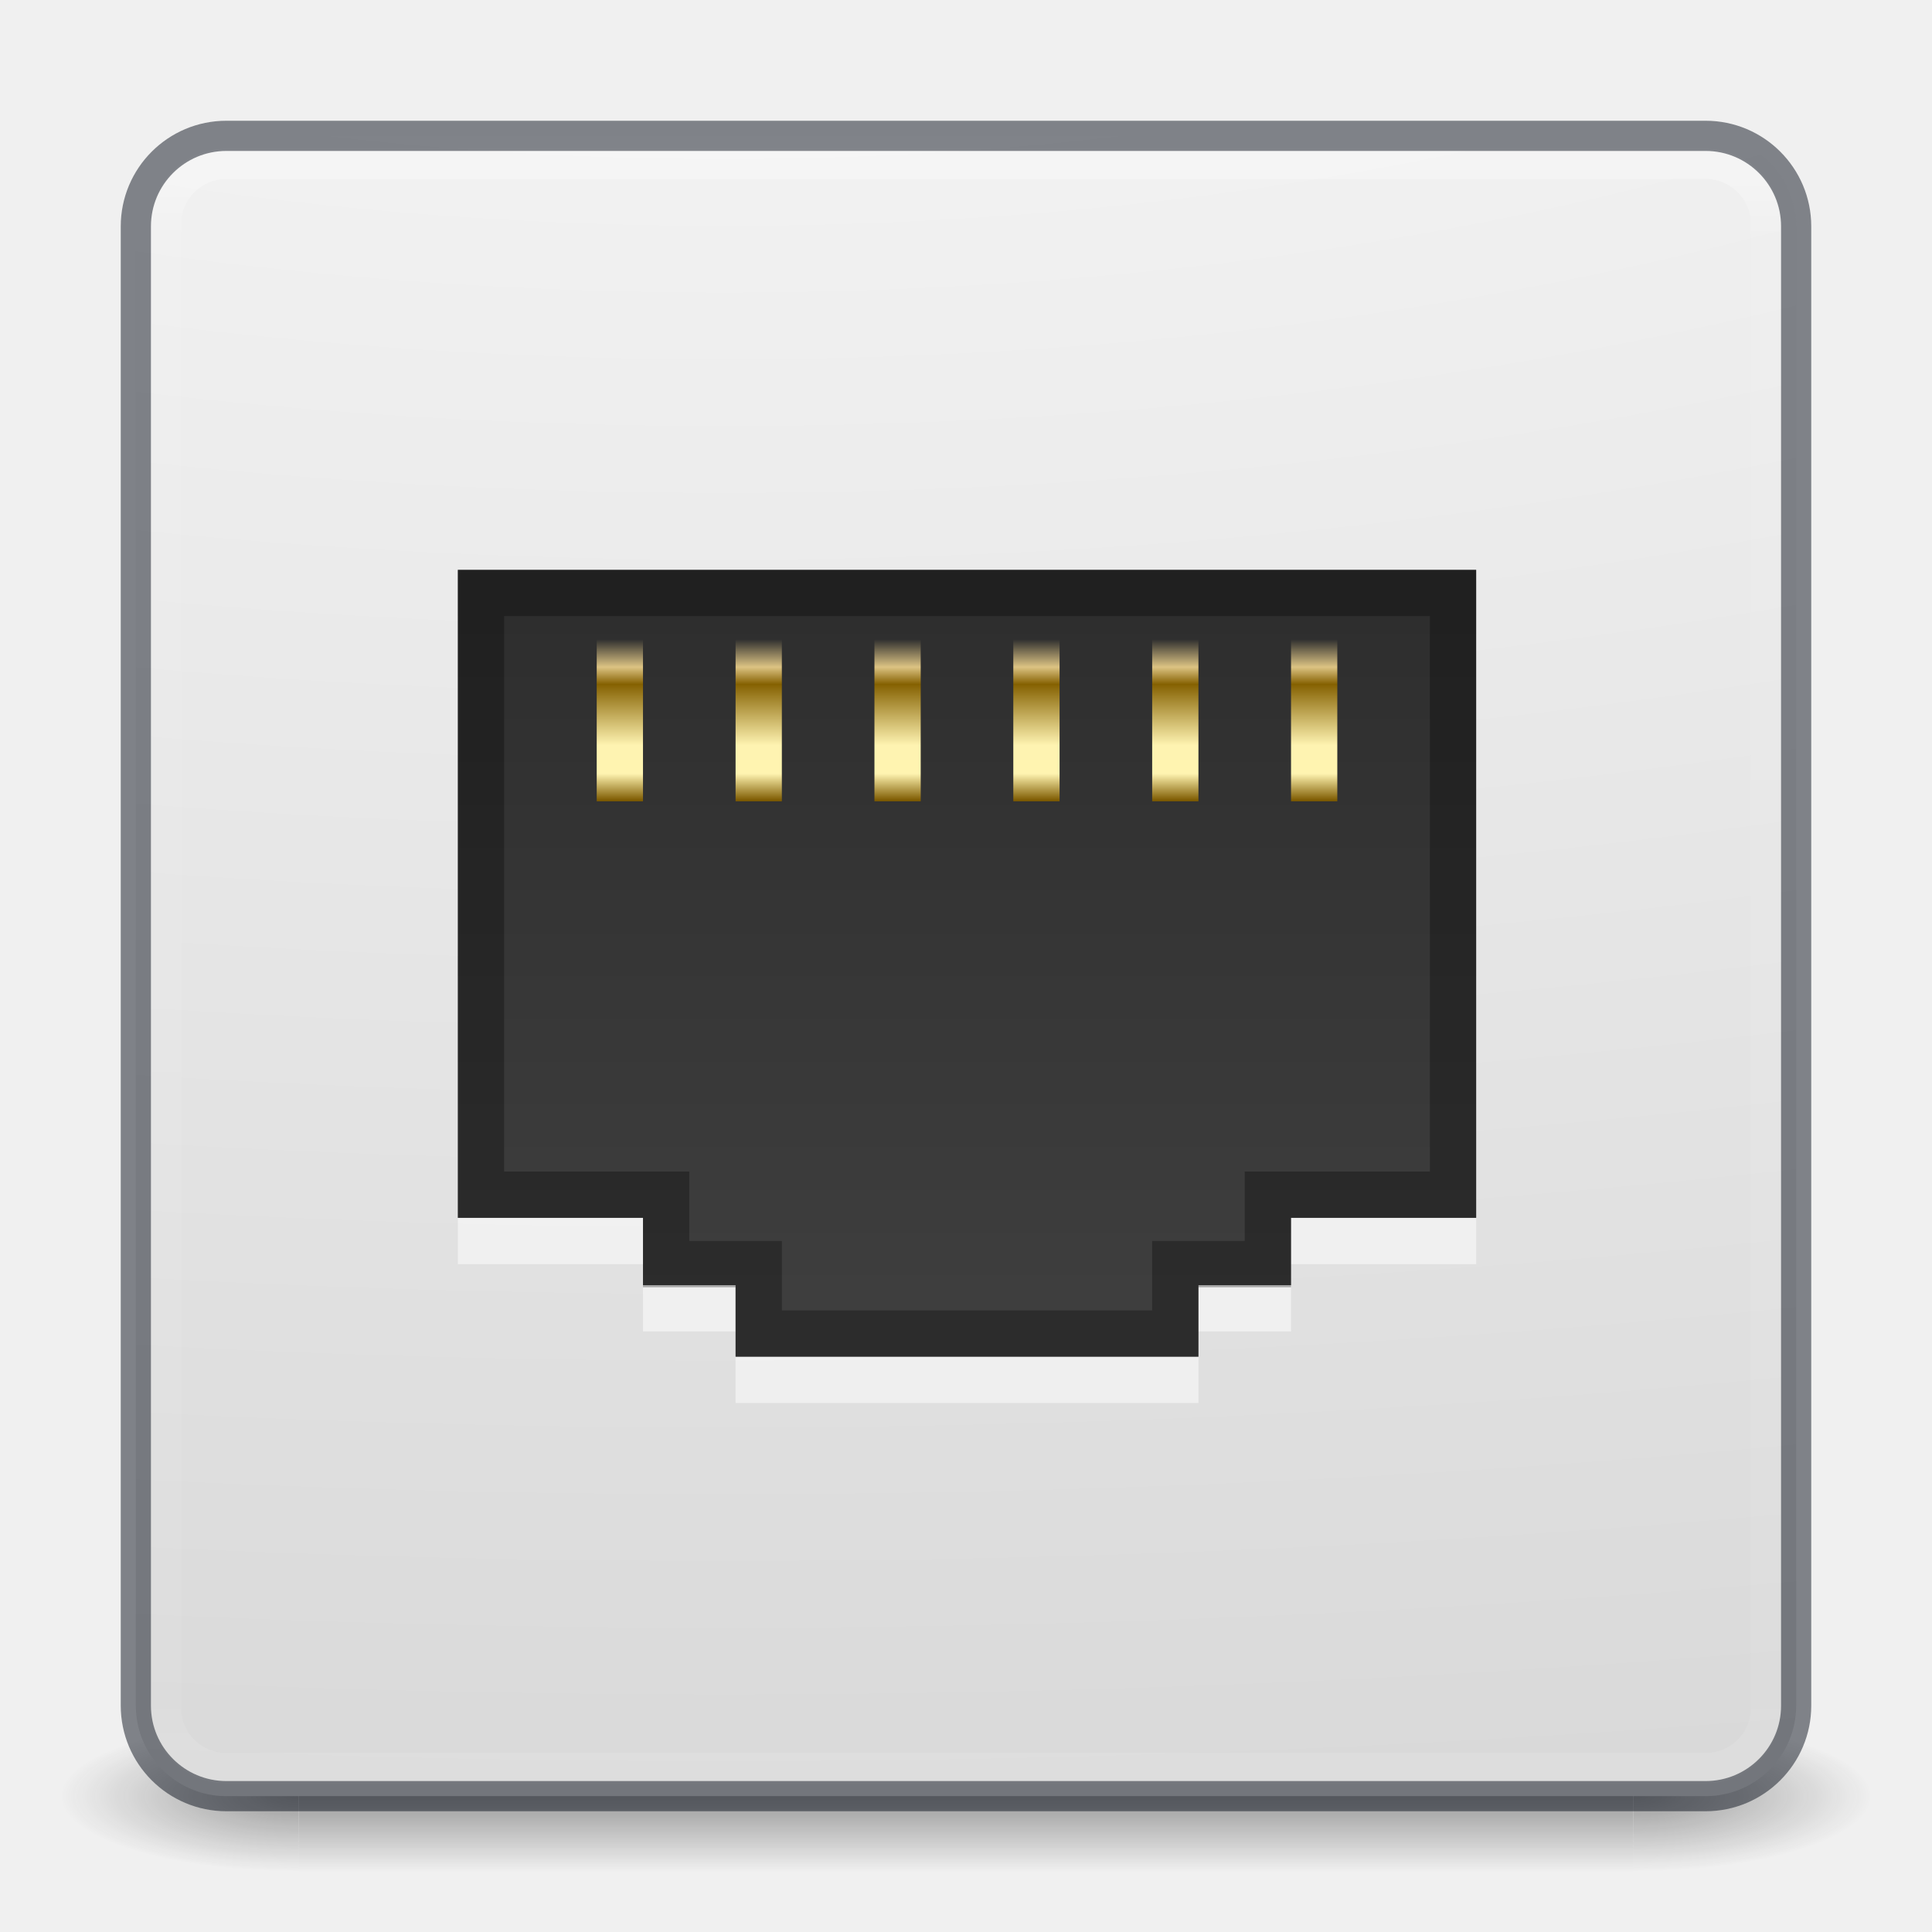
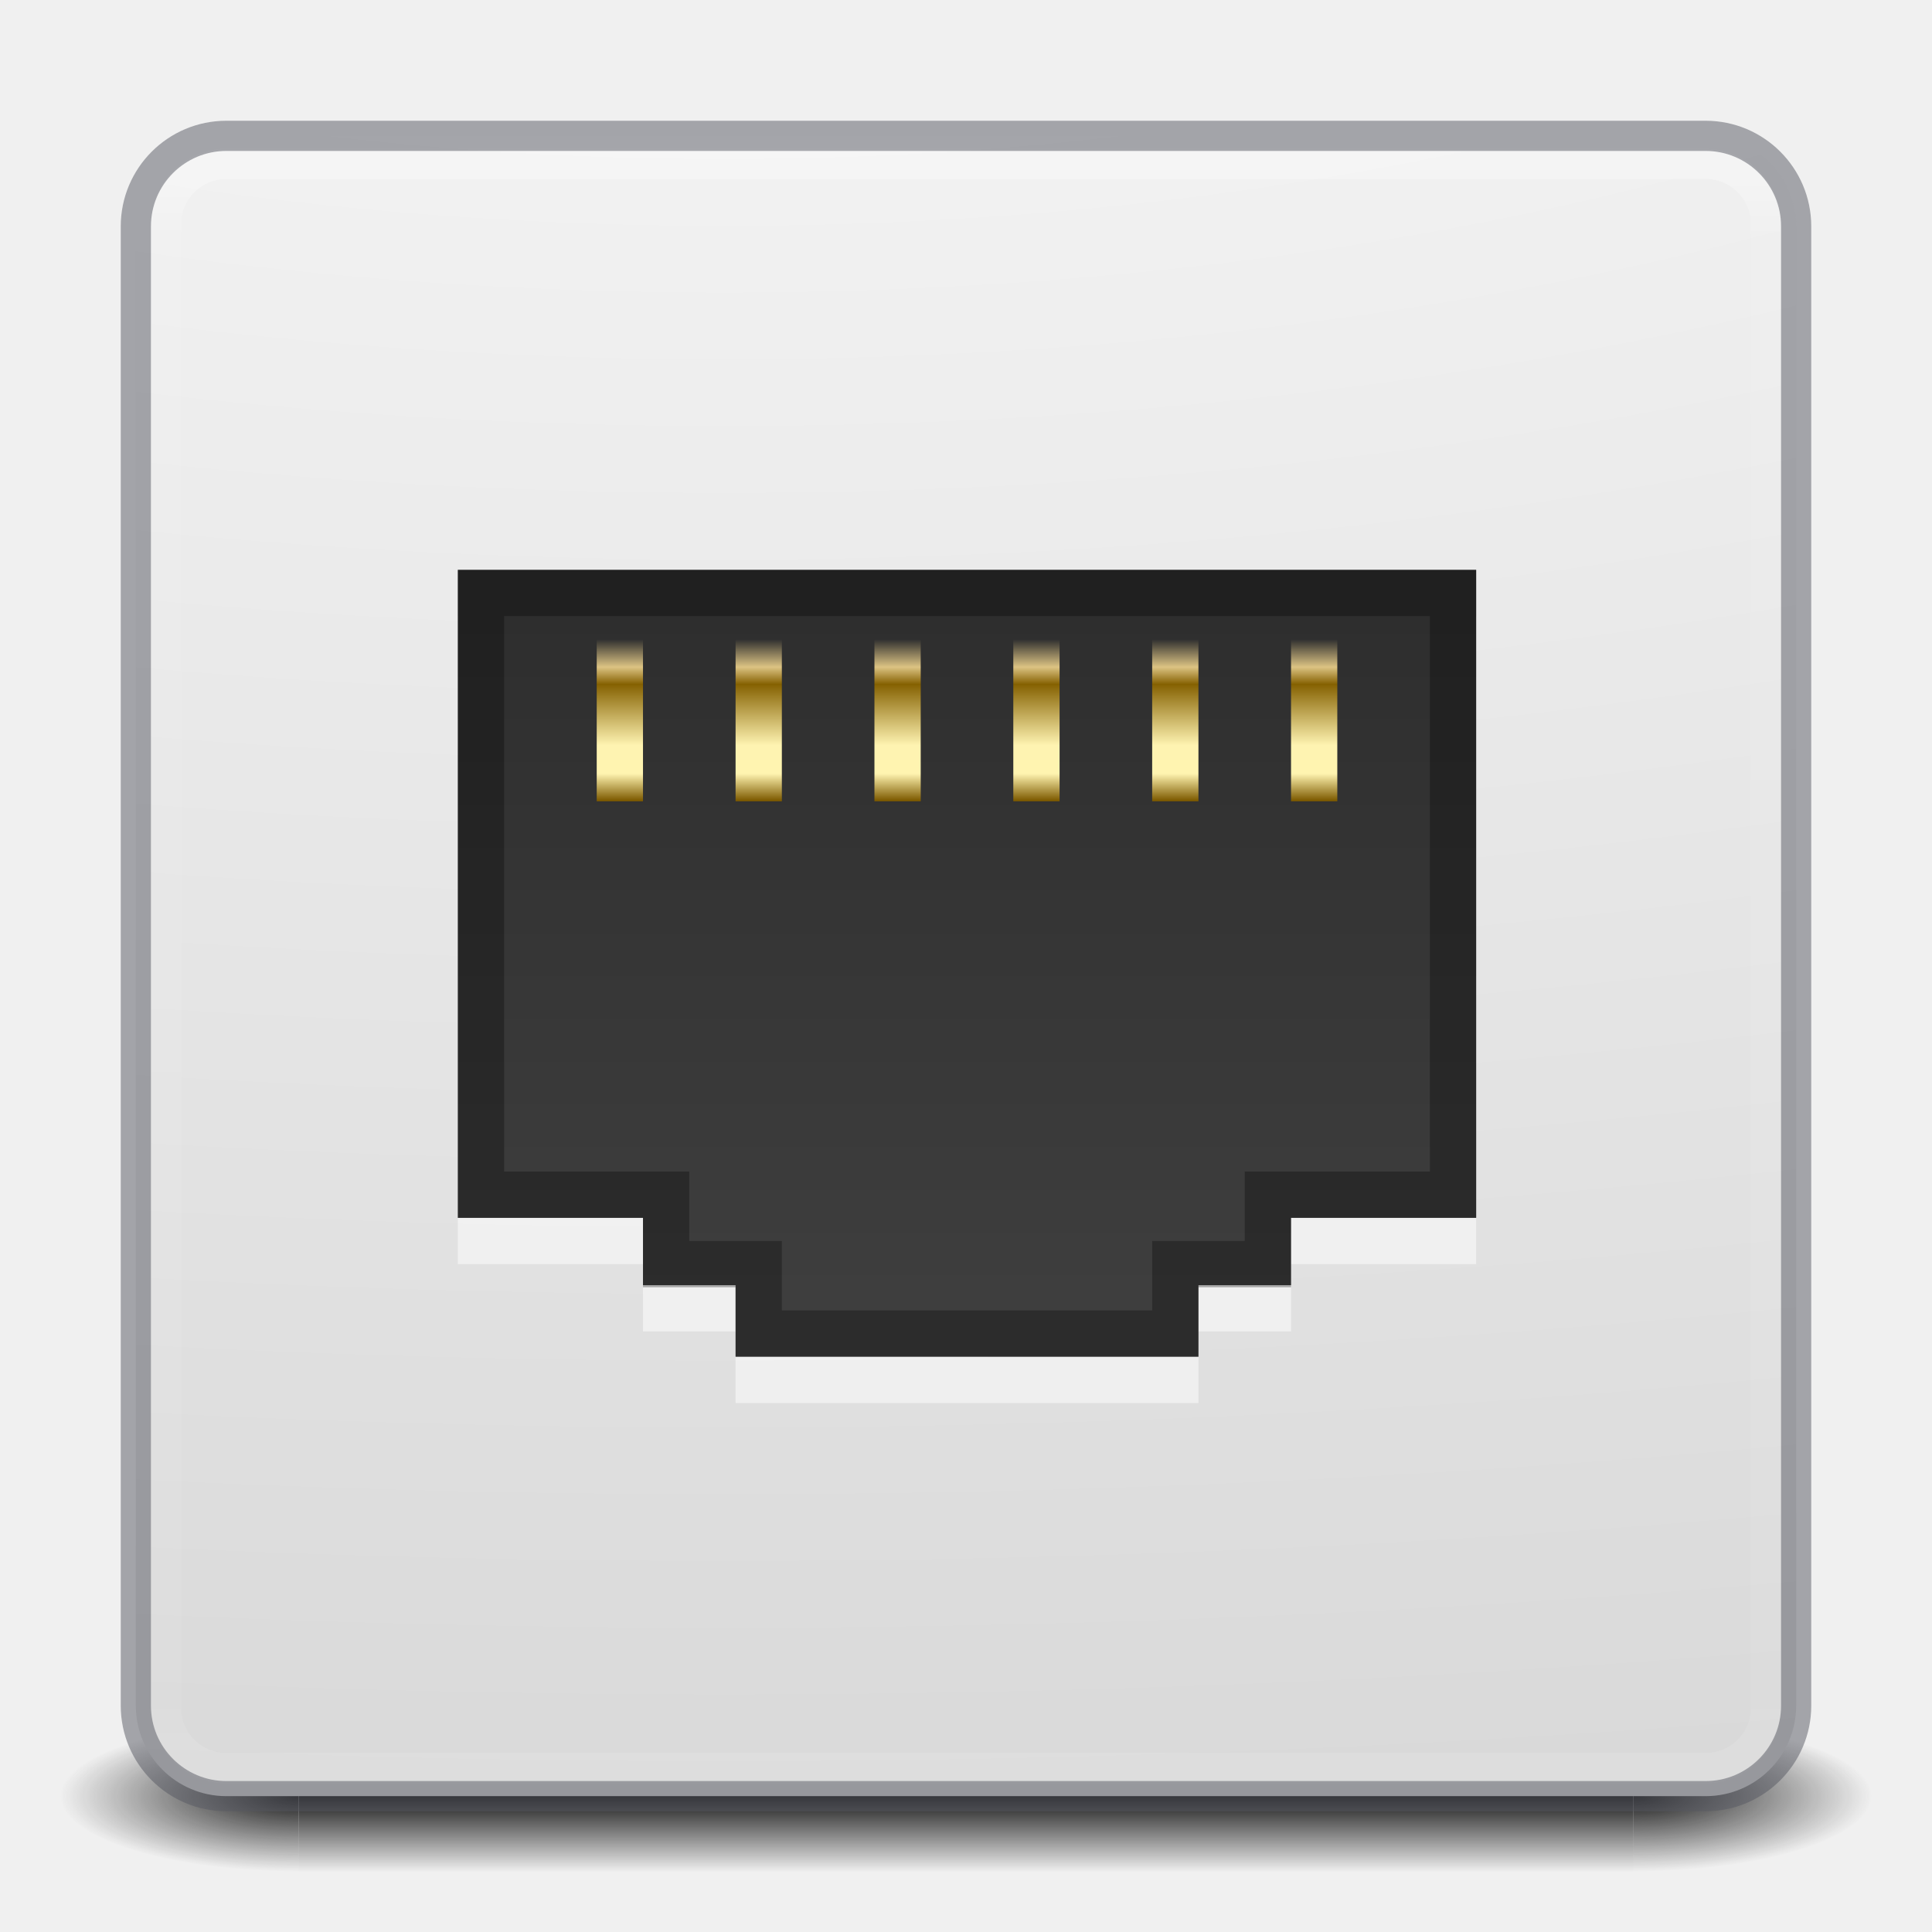
<svg xmlns="http://www.w3.org/2000/svg" xmlns:xlink="http://www.w3.org/1999/xlink" version="1.1" id="svg4332" height="64px" width="64px">
  <defs id="defs4334">
    <linearGradient x1="38.856" y1="26.32" x2="38.856" y2="32.522" id="linearGradient4225-5" xlink:href="#linearGradient4213-9" gradientUnits="userSpaceOnUse" gradientTransform="matrix(0.9921597,0,0,-0.9932415,0.2541701,63.79403)" />
    <linearGradient id="linearGradient4213-9">
      <stop id="stop4215-4" style="stop-color:#000000;stop-opacity:1" offset="0" />
      <stop id="stop4217-1" style="stop-color:#000000;stop-opacity:0" offset="1" />
    </linearGradient>
    <linearGradient y2="42.092" x2="24" y1="5.909" x1="24" gradientTransform="matrix(1.432432,0,0,1.436283,-2.378375,-2.470783)" gradientUnits="userSpaceOnUse" id="linearGradient3904" xlink:href="#linearGradient4270" />
    <linearGradient id="linearGradient4270">
      <stop id="stop4272" style="stop-color:#ffffff;stop-opacity:1" offset="0" />
      <stop id="stop4274" style="stop-color:#ffffff;stop-opacity:0.235" offset="0.035" />
      <stop id="stop4276" style="stop-color:#ffffff;stop-opacity:0.157" offset="0.962" />
      <stop id="stop4278" style="stop-color:#ffffff;stop-opacity:0.392" offset="1" />
    </linearGradient>
    <radialGradient r="12.672" fy="10.515" fx="7.454" cy="10.515" cx="7.454" gradientTransform="matrix(-1.2967431e-7,6.628853,-16.44353,-3.2167007e-7,196.9021,-62.92339)" gradientUnits="userSpaceOnUse" id="radialGradient4147" xlink:href="#linearGradient909" />
    <linearGradient id="linearGradient2867-449-88-871-390-598-476-591-434-148-57-177-8-3-3-6-4-8-8-8-5">
      <stop id="stop3750-1-0-7-6-6-1-3-9-3" style="stop-color:#95a3ab;stop-opacity:1" offset="0" />
      <stop id="stop3752-3-7-4-0-32-8-923-0-7" style="stop-color:#667885;stop-opacity:1" offset="0.262" />
      <stop id="stop3754-1-8-5-2-7-6-7-1-9" style="stop-color:#485a6c;stop-opacity:1" offset="0.705" />
      <stop id="stop3756-1-6-2-6-6-1-96-6-0" style="stop-color:#273445;stop-opacity:1" offset="1" />
    </linearGradient>
-     <radialGradient gradientTransform="matrix(2.003784,0,0,1.4,27.98813,-17.4)" gradientUnits="userSpaceOnUse" xlink:href="#linearGradient3688-166-749-654" id="radialGradient2873-966-168-714" fy="43.5" fx="4.993" r="2.5" cy="43.5" cx="4.993" />
+     <radialGradient gradientTransform="matrix(3.163875,0,0,1,38.29711,16)" gradientUnits="userSpaceOnUse" xlink:href="#linearGradient3688-166-749-654" id="radialGradient2873-966-168-714" fy="43.5" fx="4.993" r="2.5" cy="43.5" cx="4.993" />
    <linearGradient id="linearGradient3688-166-749-654">
      <stop offset="0" style="stop-color:#181818;stop-opacity:1" id="stop3088" />
      <stop offset="1" style="stop-color:#181818;stop-opacity:0" id="stop3090" />
    </linearGradient>
-     <radialGradient gradientTransform="matrix(2.003784,0,0,1.4,-20.01187,-104.4)" gradientUnits="userSpaceOnUse" xlink:href="#linearGradient3688-464-309-604" id="radialGradient2875-742-326-419" fy="43.5" fx="4.993" r="2.5" cy="43.5" cx="4.993" />
+     <radialGradient gradientTransform="matrix(3.163875,0,0,1,-25.703,-103)" gradientUnits="userSpaceOnUse" xlink:href="#linearGradient3688-464-309-604" id="radialGradient2875-742-326-419" fy="43.5" fx="4.993" r="2.5" cy="43.5" cx="4.993" />
    <linearGradient id="linearGradient3688-464-309-604">
      <stop offset="0" style="stop-color:#181818;stop-opacity:1" id="stop3094" />
      <stop offset="1" style="stop-color:#181818;stop-opacity:0" id="stop3096" />
    </linearGradient>
-     <linearGradient gradientUnits="userSpaceOnUse" xlink:href="#linearGradient3702-501-757-795" id="linearGradient2877-634-617-908" y2="39.999" x2="25.058" y1="47.028" x1="25.058" />
+     <linearGradient gradientUnits="userSpaceOnUse" xlink:href="#linearGradient3702-501-757-795" id="linearGradient2877-634-617-908" y2="39.999" x2="25.058" y1="47.028" x1="25.058" gradientTransform="matrix(1.57895,0,0,0.7142857,-5.894751,28.42857)" />
    <linearGradient id="linearGradient3702-501-757-795">
      <stop offset="0" style="stop-color:#181818;stop-opacity:0" id="stop3100" />
      <stop offset="0.5" style="stop-color:#181818;stop-opacity:1" id="stop3102" />
      <stop offset="1" style="stop-color:#181818;stop-opacity:0" id="stop3104" />
    </linearGradient>
    <linearGradient xlink:href="#linearGradient909" id="linearGradient903" x1="14.33" y1="32.022" x2="14.33" y2="-0.07" gradientUnits="userSpaceOnUse" gradientTransform="matrix(1.461539,0,0,1.461539,-4.384614,-42.38461)" />
    <linearGradient id="linearGradient909">
      <stop id="stop905" style="stop-color:#fafafa;stop-opacity:1" offset="0" />
      <stop id="stop907" style="stop-color:#d4d4d4;stop-opacity:1" offset="1" />
    </linearGradient>
    <linearGradient y2="16.699" x2="44.45" y1="13.714" x1="44.45" gradientTransform="matrix(1.533333,0,0,1.788889,-24.31785,-3.353248)" gradientUnits="userSpaceOnUse" id="linearGradient4241-8" xlink:href="#linearGradient5455-1-63-0" />
    <linearGradient id="linearGradient5455-1-63-0">
      <stop id="stop5457-8-46-8" offset="0" style="stop-color:#dcc383;stop-opacity:0;" />
      <stop style="stop-color:#dcc383;stop-opacity:1" offset="0.172" id="stop5469-5-8-3" />
      <stop style="stop-color:#856101;stop-opacity:1" offset="0.279" id="stop5467-6-7-9" />
      <stop style="stop-color:#fef3b1;stop-opacity:1" offset="0.657" id="stop5465-87-1-2" />
      <stop style="stop-color:#fff4b0;stop-opacity:1" offset="0.833" id="stop5463-81-1-0" />
      <stop id="stop5459-95-9-8" offset="1" style="stop-color:#7d5a00;stop-opacity:1" />
    </linearGradient>
    <linearGradient y2="16.699" x2="44.45" y1="13.714" x1="44.45" gradientTransform="matrix(1.533333,0,0,1.788889,-28.91785,-3.353248)" gradientUnits="userSpaceOnUse" id="linearGradient4346-1" xlink:href="#linearGradient5455-1-63-0" />
    <linearGradient y2="16.699" x2="44.45" y1="13.714" x1="44.45" gradientTransform="matrix(1.533333,0,0,1.788889,-33.51785,-3.353248)" gradientUnits="userSpaceOnUse" id="linearGradient4241-67" xlink:href="#linearGradient5455-1-63-0" />
    <linearGradient y2="16.699" x2="44.45" y1="13.714" x1="44.45" gradientTransform="matrix(1.533333,0,0,1.788889,-38.11785,-3.353248)" gradientUnits="userSpaceOnUse" id="linearGradient4346" xlink:href="#linearGradient5455-1-63-0" />
    <linearGradient y2="16.699" x2="44.45" y1="13.714" x1="44.45" gradientTransform="matrix(1.533333,0,0,1.788889,-42.71785,-3.353248)" gradientUnits="userSpaceOnUse" id="linearGradient4241" xlink:href="#linearGradient5455-1-63-0" />
    <linearGradient xlink:href="#linearGradient5455-1-63-0" id="linearGradient4172" gradientUnits="userSpaceOnUse" gradientTransform="matrix(1.533333,0,0,1.788889,-47.31785,-3.353248)" x1="44.45" y1="13.714" x2="44.45" y2="16.699" />
    <linearGradient xlink:href="#linearGradient3881-1-3" id="linearGradient4180" gradientUnits="userSpaceOnUse" gradientTransform="matrix(2.409523,0,0,2.585124,-24.59596,-30.53464)" x1="24" y1="19.114" x2="24" y2="28.975" />
    <linearGradient id="linearGradient3881-1-3">
      <stop style="stop-color:#2d2d2d;stop-opacity:1" offset="0" id="stop3883-6-7" />
      <stop style="stop-color:#3f3f3f;stop-opacity:1" offset="1" id="stop3885-2-3" />
    </linearGradient>
  </defs>
-   <g transform="matrix(1.57895,0,0,0.7142857,-5.894751,28.42857)" id="g3712" style="opacity:0.4">
-     <rect width="5" height="7" x="38" y="40" id="rect2801" style="fill:url(#radialGradient2873-966-168-714);fill-opacity:1;stroke:none" />
-     <rect width="5" height="7" x="-10" y="-47" transform="scale(-1)" id="rect3696" style="fill:url(#radialGradient2875-742-326-419);fill-opacity:1;stroke:none" />
-     <rect width="28" height="7" x="10" y="40" id="rect3700" style="fill:url(#linearGradient2877-634-617-908);fill-opacity:1;stroke:none" />
-   </g>
+   <rect style="fill:url(#radialGradient2873-966-168-714);fill-opacity:1;stroke:none;stroke-width:1.062" id="rect2801" y="57" x="54.105" height="5" width="7.895" />
+   <rect style="fill:url(#radialGradient2875-742-326-419);fill-opacity:1;stroke:none;stroke-width:1.062" id="rect3696" transform="scale(-1)" y="-62" x="-9.895" height="5" width="7.895" />
+   <rect style="fill:url(#linearGradient2877-634-617-908);fill-opacity:1;stroke:none;stroke-width:1.062" id="rect3700" y="57" x="9.895" height="5" width="44.211" />
  <rect width="55" height="55" rx="3" ry="3" x="4.5" y="4.5" id="rect5505-21-3-8-5-2-9" style="color:#000000;display:inline;overflow:visible;visibility:visible;fill:url(#radialGradient4147);fill-opacity:1;fill-rule:nonzero;stroke:none;stroke-width:1;marker:none;enable-background:accumulate;stroke-miterlimit:4;stroke-dasharray:none" />
  <rect style="opacity:0.3;fill:none;stroke:url(#linearGradient3904);stroke-width:1;stroke-linecap:round;stroke-linejoin:round;stroke-miterlimit:4;stroke-dasharray:none;stroke-dashoffset:0;stroke-opacity:1" id="rect6741" y="5.429" x="5.5" ry="2" rx="2" height="53.142" width="53" />
-   <rect style="color:#000000;display:inline;overflow:visible;visibility:visible;opacity:0.5;fill:none;stroke:#0e141f;stroke-width:1;stroke-linecap:round;stroke-linejoin:round;stroke-miterlimit:4;stroke-dasharray:none;stroke-dashoffset:0;stroke-opacity:1;marker:none;enable-background:accumulate" id="rect5505-21-9" y="4.5" x="4.5" ry="3" rx="3" height="55" width="55" />
+   <rect style="color:#000000;display:inline;overflow:visible;visibility:visible;opacity:0.5;fill:none;stroke:#555761;stroke-width:1;stroke-linecap:round;stroke-linejoin:round;stroke-miterlimit:4;stroke-dasharray:none;stroke-dashoffset:0;stroke-opacity:1;marker:none;enable-background:accumulate" id="rect5505-21-9" y="4.5" x="4.5" ry="3" rx="3" height="55" width="55" />
  <path style="color:#000000;display:inline;overflow:visible;visibility:visible;opacity:0.5;fill:#ffffff;fill-opacity:1;fill-rule:nonzero;stroke:none;stroke-width:4.6;marker:none;enable-background:accumulate" d="M 15.167,20.41 V 41.877 H 21.3 v 2.23 h 3.067 v 2.37 h 15.333 v -2.37 h 3.067 v -2.23 h 6.133 V 20.41 Z" id="rect4488-7" />
  <path style="color:#000000;display:inline;overflow:visible;visibility:visible;fill:url(#linearGradient4180);fill-opacity:1;fill-rule:nonzero;stroke:none;stroke-width:4.6;marker:none;enable-background:accumulate" d="M 15.167,18.877 V 40.343 H 21.3 v 2.23 h 3.067 v 2.37 h 15.333 v -2.37 h 3.067 v -2.23 h 6.133 V 18.877 Z" id="rect4488" />
  <path style="color:#000000;display:inline;overflow:visible;visibility:visible;opacity:0.3;fill:none;stroke:#000000;stroke-width:1.533;stroke-linecap:butt;stroke-linejoin:miter;stroke-miterlimit:4;stroke-dasharray:none;stroke-dashoffset:0;stroke-opacity:1;marker:none;enable-background:accumulate" d="m 15.933,19.643 v 19.933 h 6.133 v 2.3 h 3.067 v 2.3 h 13.8 v -2.3 h 3.067 v -2.3 h 6.133 V 19.643 Z" id="rect4488-0" />
  <rect style="color:#000000;display:inline;overflow:visible;visibility:visible;fill:url(#linearGradient4172);fill-opacity:1;fill-rule:nonzero;stroke:none;stroke-width:4.6;marker:none;enable-background:accumulate" id="rect5264-2-7" width="1.533" height="5.367" x="19.767" y="21.177" />
  <rect style="color:#000000;display:inline;overflow:visible;visibility:visible;fill:url(#linearGradient4241);fill-opacity:1;fill-rule:nonzero;stroke:none;stroke-width:4.6;marker:none;enable-background:accumulate" id="rect5264-2-7-0" width="1.533" height="5.367" x="24.367" y="21.177" />
  <rect style="color:#000000;display:inline;overflow:visible;visibility:visible;fill:url(#linearGradient4346);fill-opacity:1;fill-rule:nonzero;stroke:none;stroke-width:4.6;marker:none;enable-background:accumulate" id="rect5264-2-7-05" width="1.533" height="5.367" x="28.967" y="21.177" />
  <rect style="color:#000000;display:inline;overflow:visible;visibility:visible;fill:url(#linearGradient4241-67);fill-opacity:1;fill-rule:nonzero;stroke:none;stroke-width:4.6;marker:none;enable-background:accumulate" id="rect5264-2-7-0-5" width="1.533" height="5.367" x="33.567" y="21.177" />
  <rect style="color:#000000;display:inline;overflow:visible;visibility:visible;fill:url(#linearGradient4346-1);fill-opacity:1;fill-rule:nonzero;stroke:none;stroke-width:4.6;marker:none;enable-background:accumulate" id="rect5264-2-7-8" width="1.533" height="5.367" x="38.167" y="21.177" />
  <rect style="color:#000000;display:inline;overflow:visible;visibility:visible;fill:url(#linearGradient4241-8);fill-opacity:1;fill-rule:nonzero;stroke:none;stroke-width:4.6;marker:none;enable-background:accumulate" id="rect5264-2-7-0-1" width="1.533" height="5.367" x="42.767" y="21.177" />
</svg>
